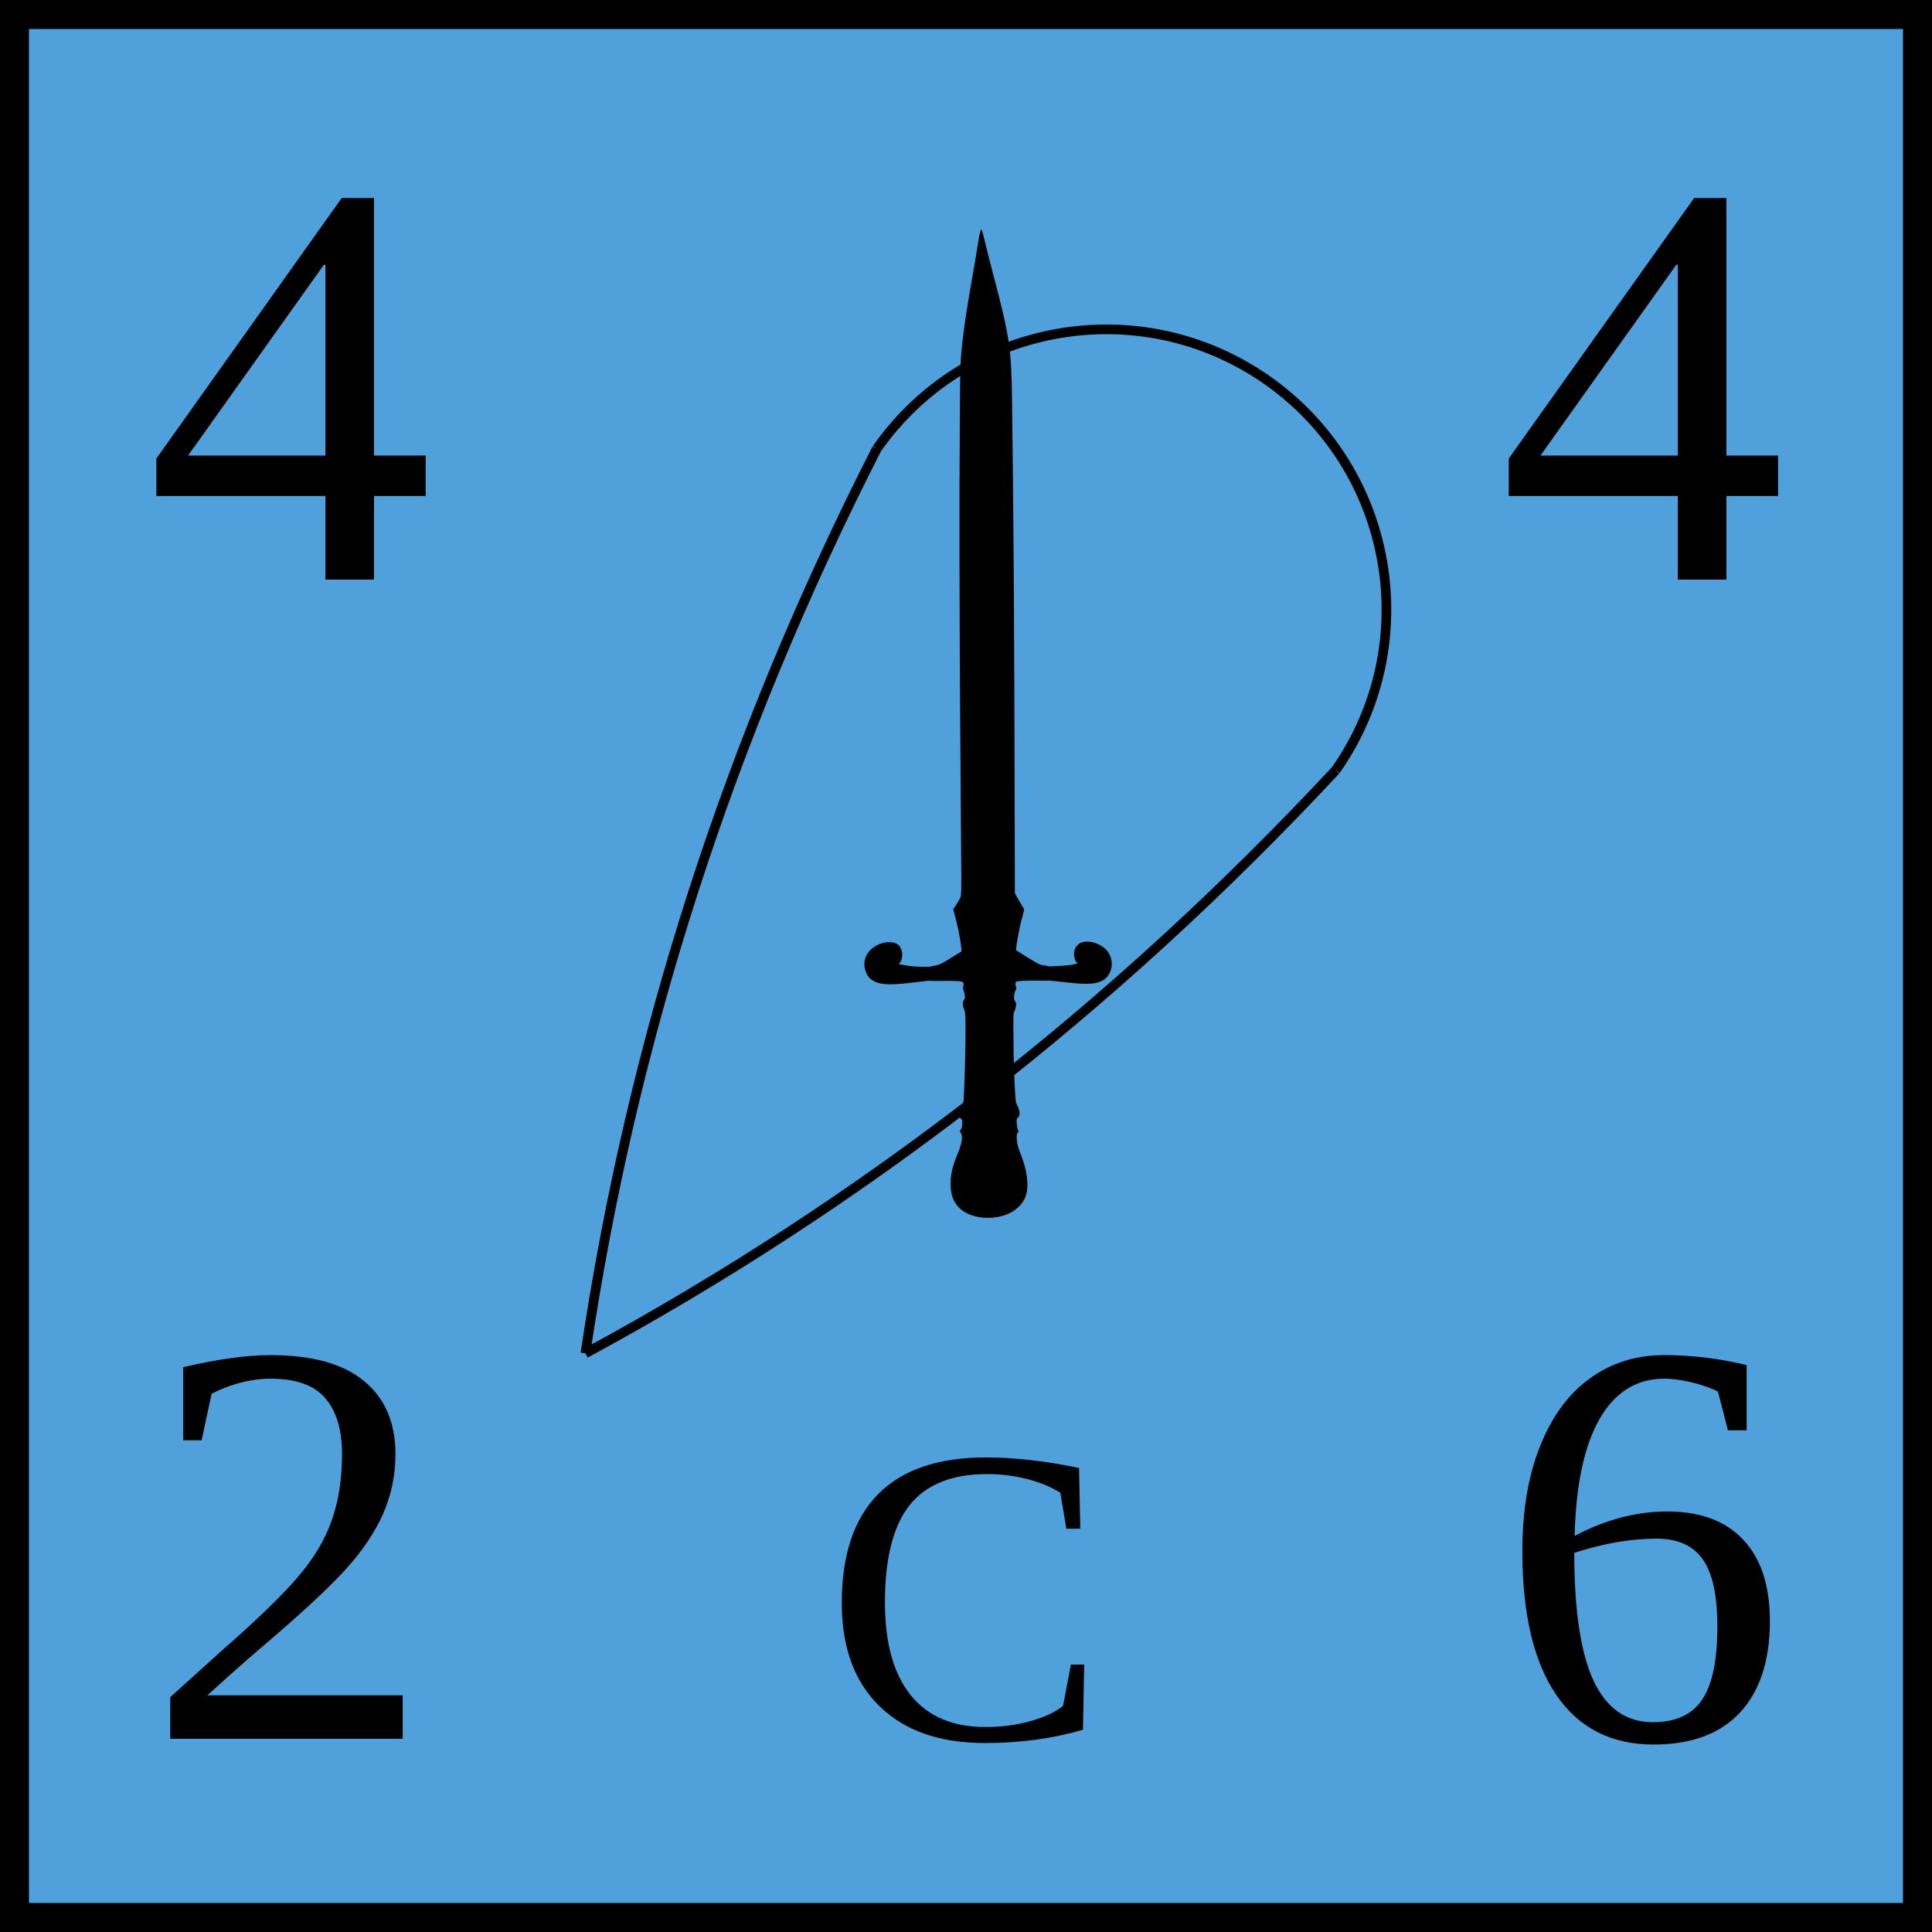
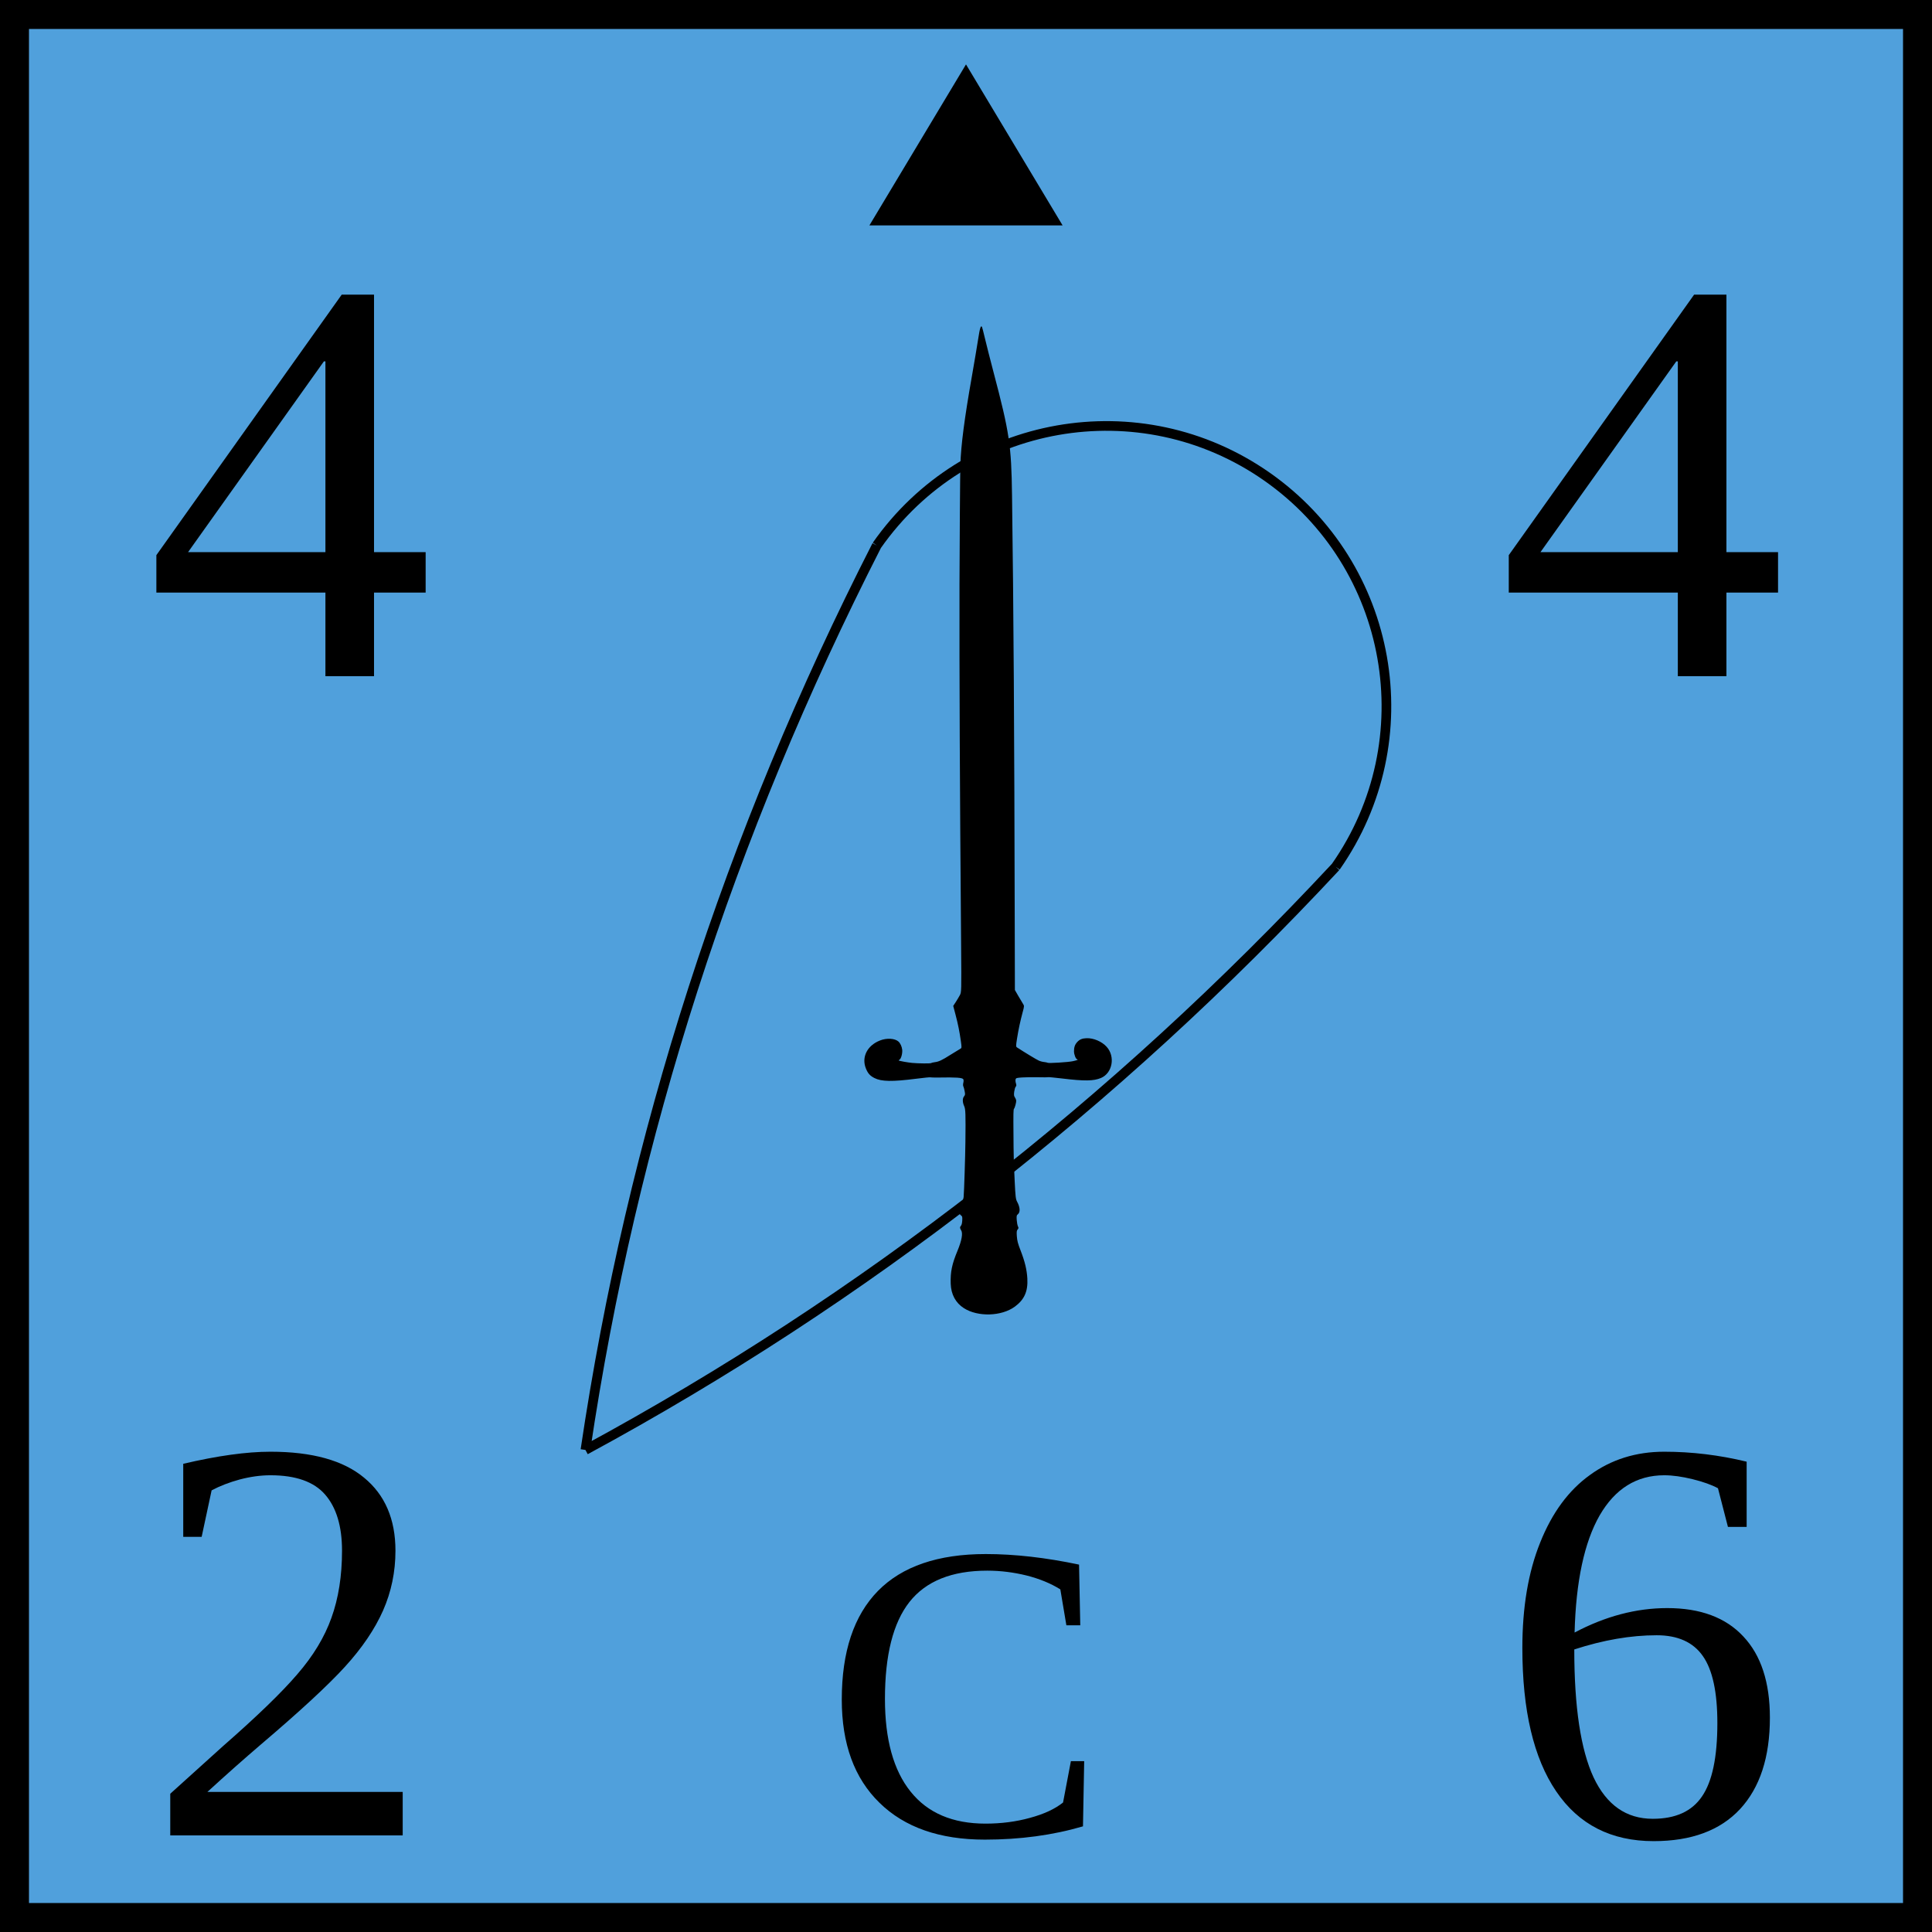
<svg xmlns="http://www.w3.org/2000/svg" xmlns:xlink="http://www.w3.org/1999/xlink" width="60" height="60">
  <rect width="100%" height="100%" fill="rgb(80,160,220)" stroke="black" stroke-width="3%" />
+   <g id="facing_arrow">
+     <polygon points="30,2 33,7 27,7" />
+   </g>
  <defs>
    <path id="shield_path" d="       M 5,150       A 40,40 0 0 1 295,150       M 295,150       Q 260,400 150,620       M 150,620       Q 40,400 5,150     " />
    <clipPath id="shieldclip">
      <use xlink:href="#shield_path" />
    </clipPath>
  </defs>
-   <g id="scale" transform="scale(0.6)">
+   <g id="scale" transform="scale(0.6) translate(0,5)">
    <g id="shield" fill="rgb(80,160,220)" stroke="black" stroke-width="5" transform="rotate(35) translate(50,-22) scale(0.1, 0.1)">
      <use xlink:href="#shield_path" />
    </g>
    <g transform="translate(8,59) rotate(-138,30,-25) scale(0.003,-0.003)">
      <path d="M650 12793 c-282 -47 -577 -329 -635 -608 -41 -199 7 -348 165 -505         107 -106 224 -187 408 -280 117 -59 156 -85 213 -139 56 -54 69 -72 69 -97 0         -26 6 -34 33 -44 17 -7 58 -38 89 -68 48 -47 56 -59 51 -82 -11 -58 49 -119         154 -156 46 -16 78 -43 266 -233 230 -232 330 -337 557 -587 243 -265 290         -320 290 -335 0 -24 46 -113 68 -133 12 -10 36 -21 54 -25 25 -5 42 -20 72         -63 21 -31 39 -68 39 -82 -1 -20 9 -31 37 -47 21 -12 43 -33 49 -46 11 -23 6         -30 -61 -100 -40 -41 -130 -125 -200 -185 -71 -60 -128 -113 -128 -117 0 -4         -87 -69 -192 -143 -326 -229 -438 -334 -497 -458 -92 -195 60 -443 287 -466         121 -13 271 38 357 122 54 52 75 96 75 159 0 58 -19 102 -65 153 -36 41 -114         80 -134 67 -22 -13 -10 13 35 75 48 67 287 310 304 310 6 0 28 13 51 29 22 17         61 37 87 45 38 13 280 59 427 82 29 5 33 0 107 -113 89 -138 158 -258 231         -401 49 -98 54 -103 92 -113 22 -6 91 -27 152 -47 l113 -37 692 -765 c2361         -2611 3683 -4061 5056 -5545 588 -636 758 -775 1657 -1364 187 -123 411 -272         497 -332 87 -60 165 -112 173 -115 41 -16 18 36 -88 197 -63 96 -221 345 -352         554 -393 629 -650 1001 -872 1265 -79 94 -945 1070 -1362 1535 -1103 1229         -2251 2493 -4203 4626 -528 577 -537 588 -552 645 -8 33 -20 94 -27 137 l-12         78 -130 85 c-143 94 -247 171 -379 282 -80 67 -86 75 -78 97 5 14 30 97 55         185 51 182 72 231 121 288 19 22 34 45 34 50 0 13 151 147 243 216 63 47 190         126 204 126 2 0 2 -9 -2 -19 -10 -32 34 -118 81 -160 41 -36 99 -61 141 -61         84 0 194 87 250 200 106 211 47 428 -142 521 -82 40 -138 47 -221 24 -131 -35         -270 -156 -544 -474 -85 -99 -159 -180 -164 -180 -5 -1 -51 -40 -103 -88 -229         -214 -311 -278 -343 -268 -11 4 -29 24 -40 45 -11 21 -29 41 -40 45 -11 3 -43         24 -72 46 -45 33 -53 44 -54 74 -1 45 -48 96 -114 124 -53 23 -108 80 -431         447 -165 187 -553 647 -611 724 -14 19 -34 62 -43 95 -35 121 -83 181 -138         172 -25 -3 -35 4 -73 51 -28 35 -44 64 -44 82 0 31 -13 45 -51 55 -61 15 -128         121 -194 307 -83 235 -151 352 -293 500 -128 133 -284 189 -452 161z" />
    </g>
    <g id="attributes" text-anchor="middle" font-size="30">
      <g id="normal_attack">
        <text x="15" y="30">4</text>
      </g>
      <g id="normal_defense">
        <text x="85" y="30">4</text>
      </g>
      <g id="shield_wall_defense">
        <text x="85" y="90">6</text>
      </g>
      <g id="shield_wall_attack">
        <text x="15" y="90">2</text>
      </g>
      <g id="morale_rating">
        <text x="50" y="90" font-size="22">C</text>
      </g>
    </g>
  </g>
</svg>
